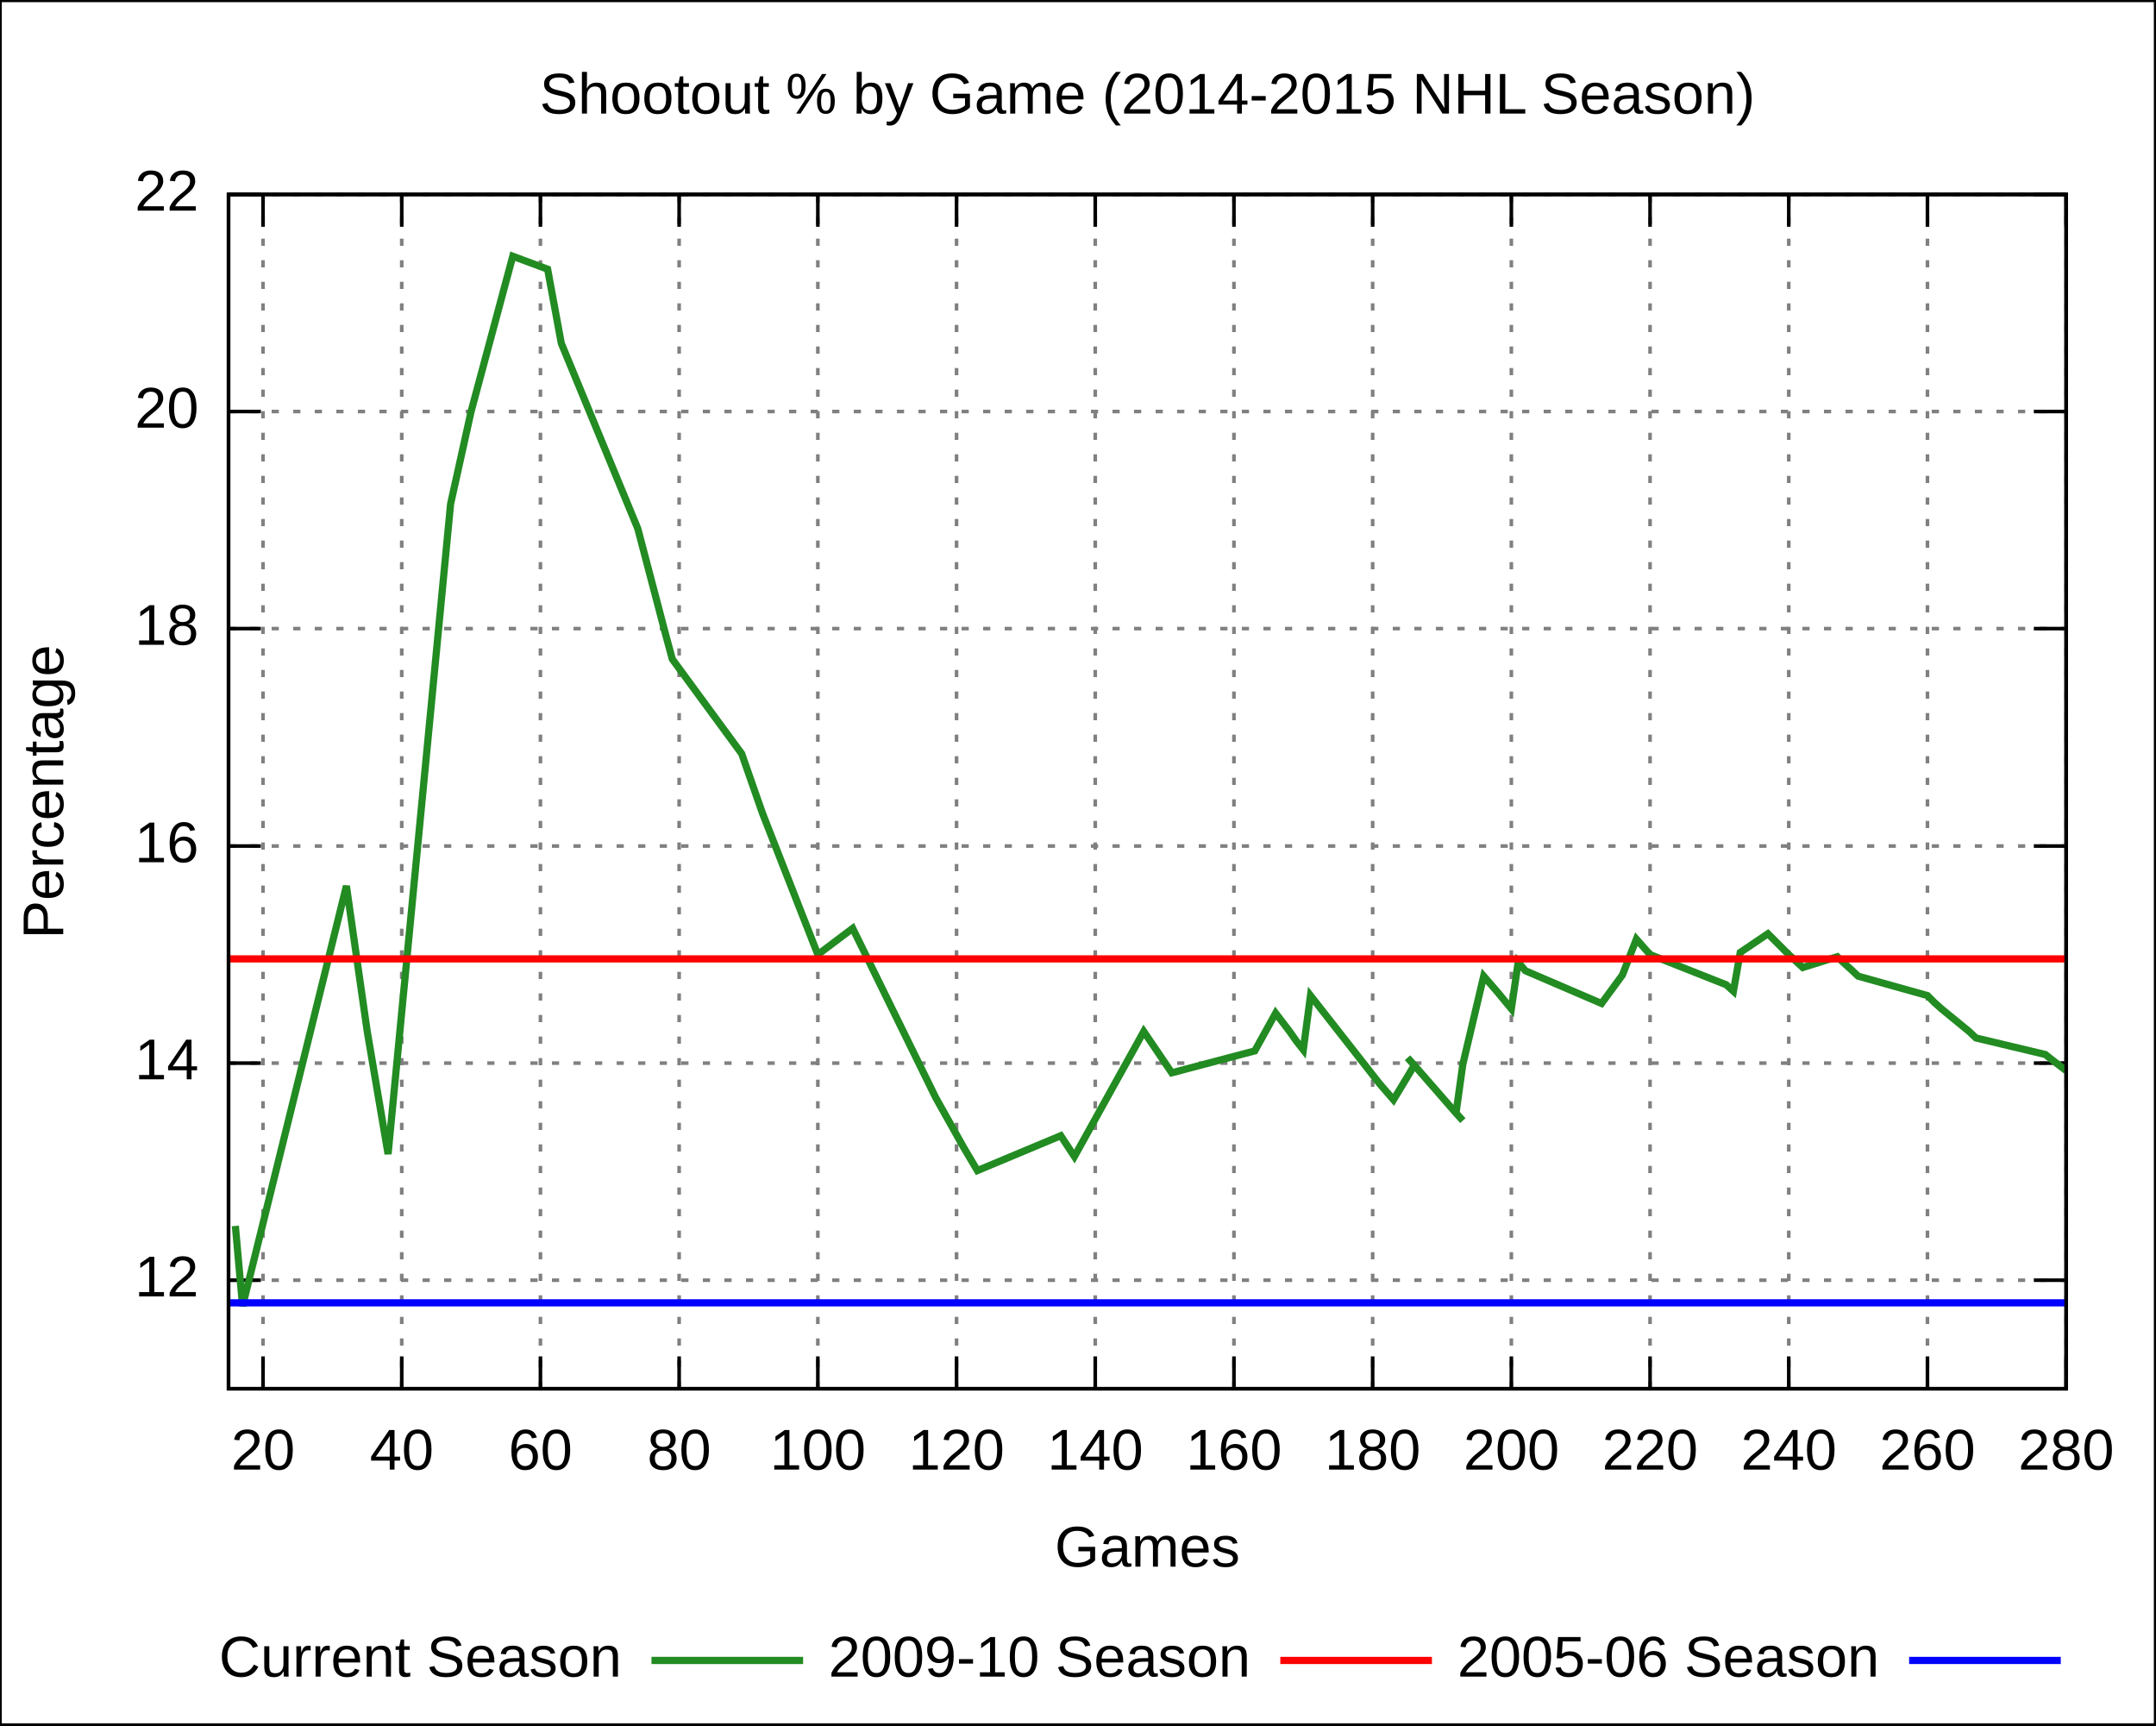
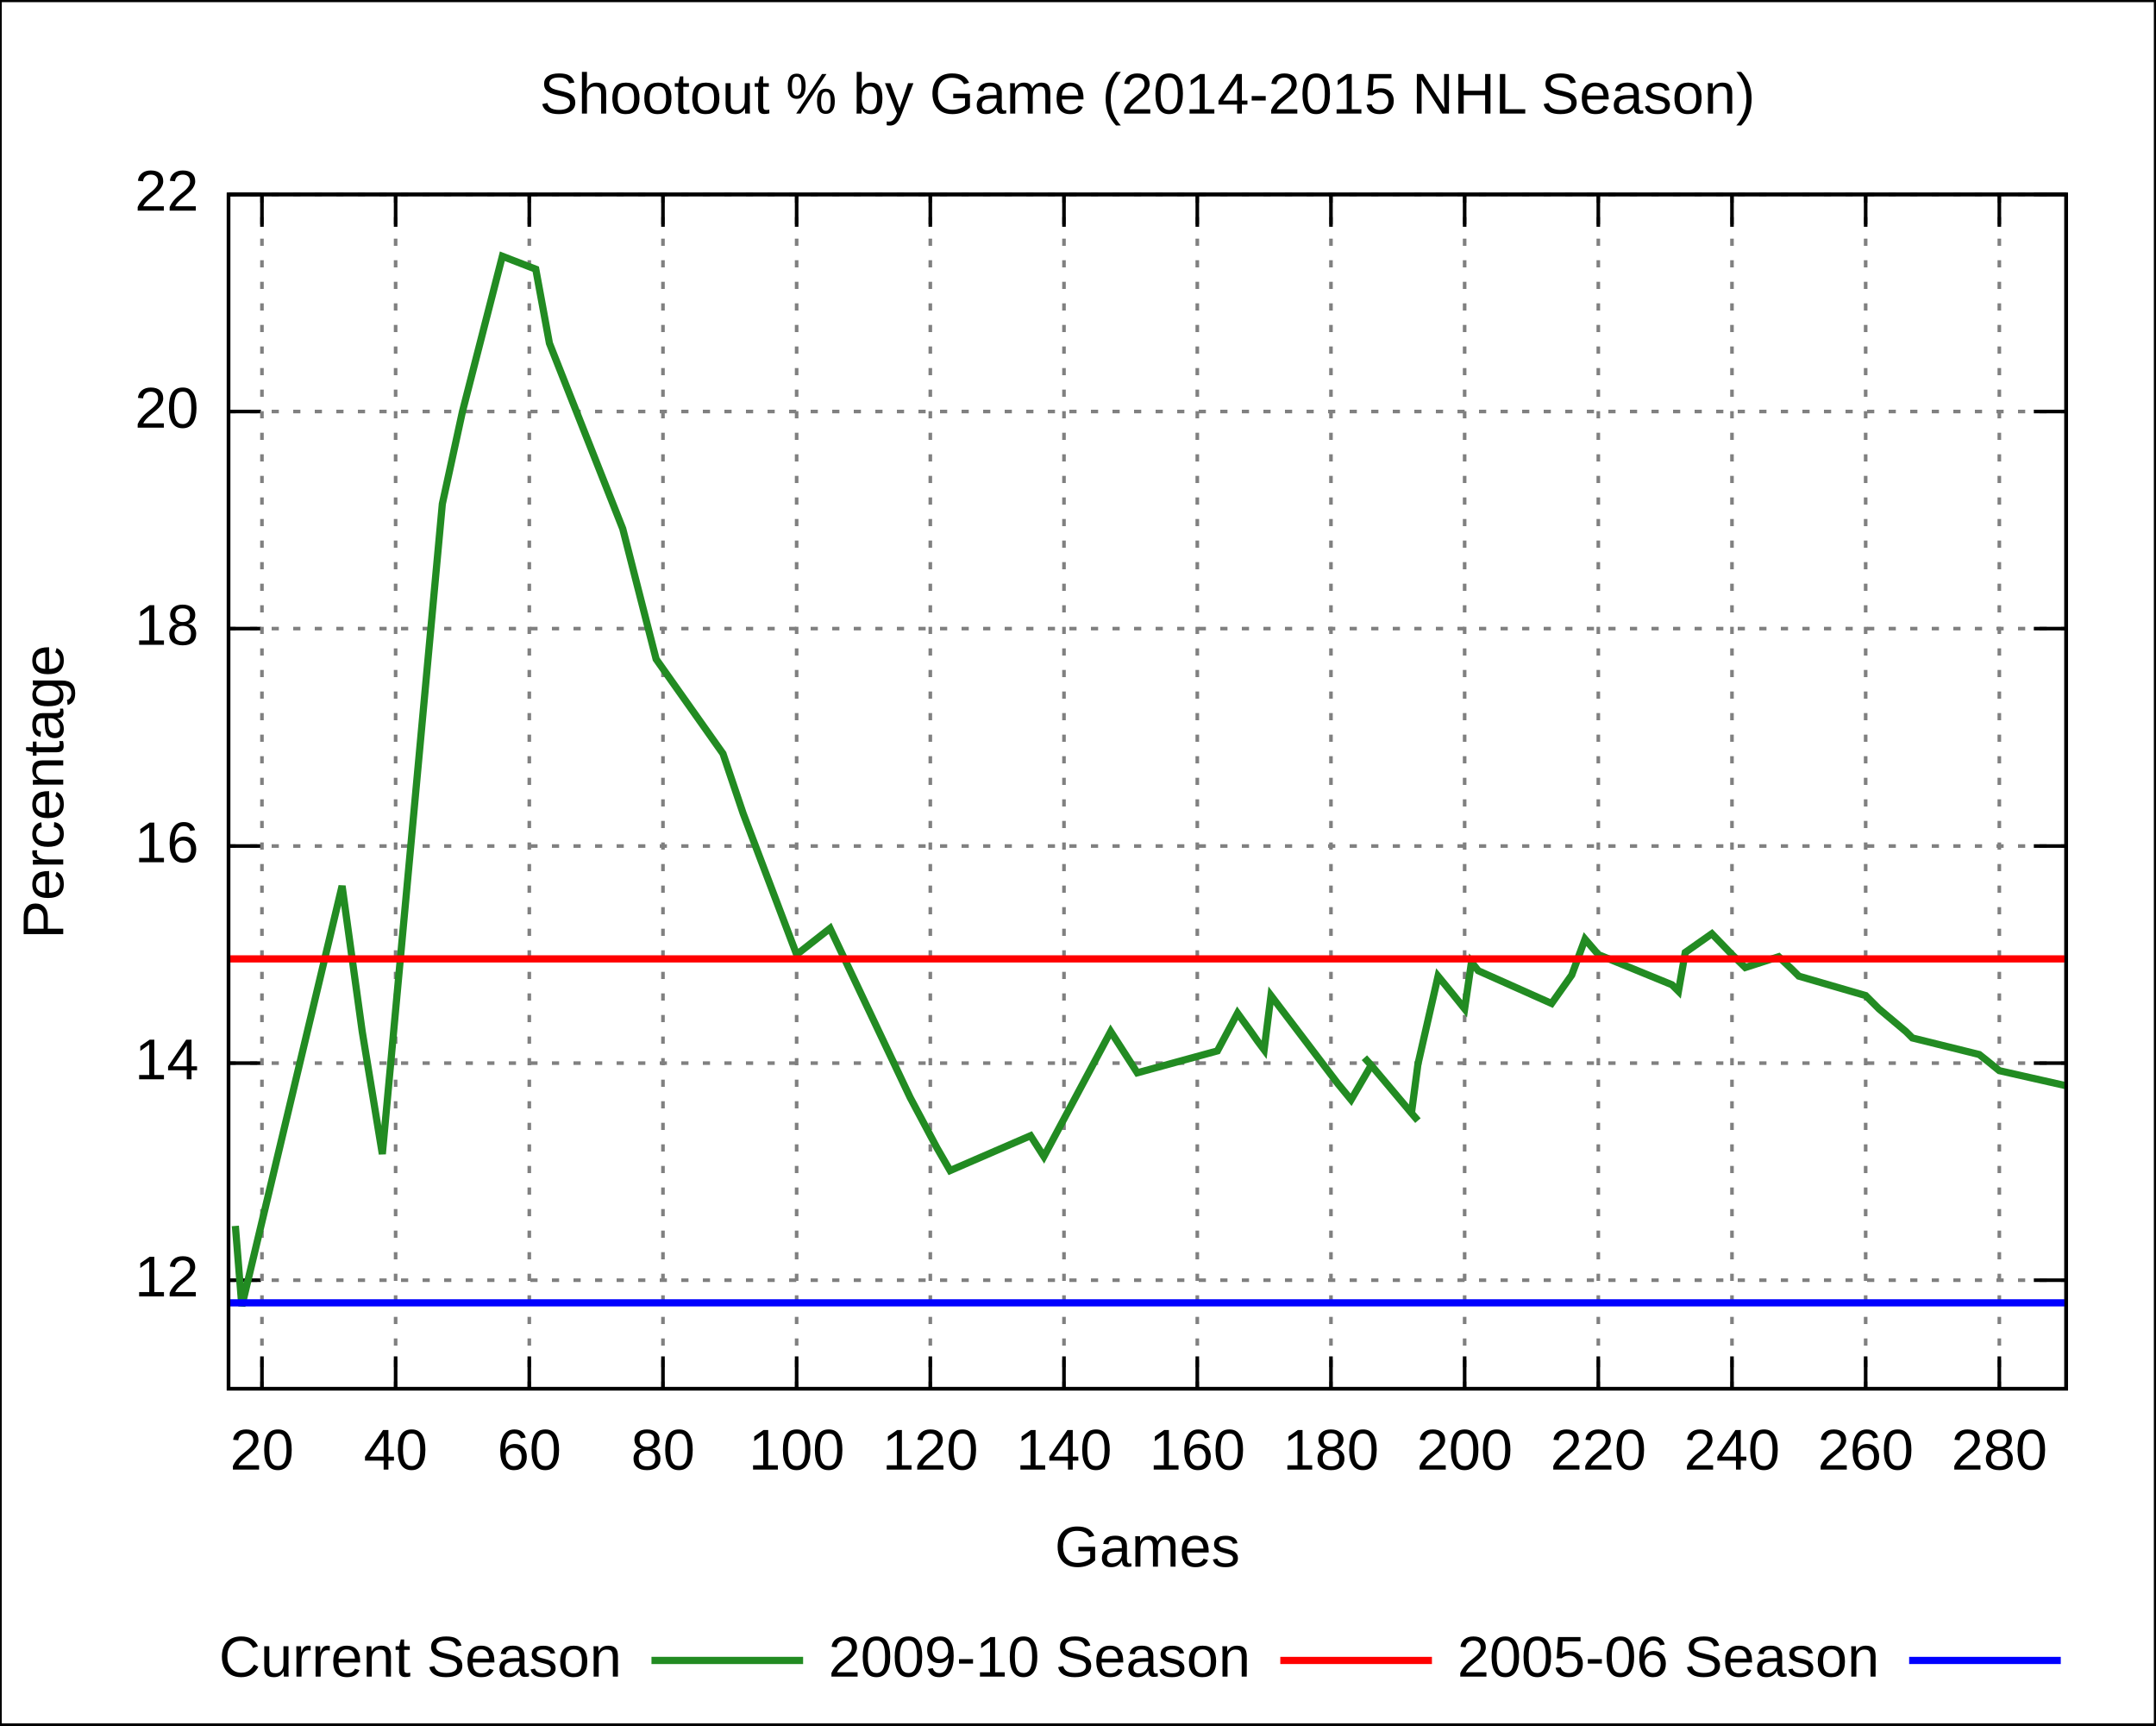
<svg xmlns="http://www.w3.org/2000/svg" xmlns:xlink="http://www.w3.org/1999/xlink" width="600" height="480" viewBox="0 0 600 480">
  <g id="gnuplot_canvas">
    <rect x="0" y="0" width="600" height="480" fill="none" />
    <defs>
      <circle id="gpDot" r="0.5" stroke-width="0.5" />
      <path id="gpPt0" stroke-width="0.222" stroke="currentColor" d="M-1,0 h2 M0,-1 v2" />
      <path id="gpPt1" stroke-width="0.222" stroke="currentColor" d="M-1,-1 L1,1 M1,-1 L-1,1" />
      <path id="gpPt2" stroke-width="0.222" stroke="currentColor" d="M-1,0 L1,0 M0,-1 L0,1 M-1,-1 L1,1 M-1,1 L1,-1" />
      <rect id="gpPt3" stroke-width="0.222" stroke="currentColor" x="-1" y="-1" width="2" height="2" />
      <rect id="gpPt4" stroke-width="0.222" stroke="currentColor" fill="currentColor" x="-1" y="-1" width="2" height="2" />
      <circle id="gpPt5" stroke-width="0.222" stroke="currentColor" cx="0" cy="0" r="1" />
      <use xlink:href="#gpPt5" id="gpPt6" fill="currentColor" stroke="none" />
      <path id="gpPt7" stroke-width="0.222" stroke="currentColor" d="M0,-1.33 L-1.33,0.67 L1.33,0.67 z" />
      <use xlink:href="#gpPt7" id="gpPt8" fill="currentColor" stroke="none" />
      <use xlink:href="#gpPt7" id="gpPt9" stroke="currentColor" transform="rotate(180)" />
      <use xlink:href="#gpPt9" id="gpPt10" fill="currentColor" stroke="none" />
      <use xlink:href="#gpPt3" id="gpPt11" stroke="currentColor" transform="rotate(45)" />
      <use xlink:href="#gpPt11" id="gpPt12" fill="currentColor" stroke="none" />
    </defs>
    <g style="fill:none; color:white; stroke:currentColor; stroke-width:1.00; stroke-linecap:butt; stroke-linejoin:miter">
</g>
    <g style="fill:none; color:black; stroke:currentColor; stroke-width:1.00; stroke-linecap:butt; stroke-linejoin:miter">
      <g style="stroke:none; shape-rendering:crispEdges">
        <polygon fill="rgb(255, 255, 255)" points="0.0,480.0 599.9,480.0 599.9,0.1 0.0,0.1 " />
      </g>
      <path stroke="black" d="M0.0,480.0 L0.0,0.1 L599.9,0.1 L599.9,480.0 L0.0,480.0  " />
    </g>
    <g style="fill:none; color:gray; stroke:currentColor; stroke-width:1.00; stroke-linecap:butt; stroke-linejoin:miter">
      <path stroke="gray" stroke-dasharray=" 2,4" class="gridline" d="M63.6,356.2 L575.0,356.2  " />
    </g>
    <g style="fill:none; color:black; stroke:currentColor; stroke-width:1.00; stroke-linecap:butt; stroke-linejoin:miter">
      <path stroke="black" d="M63.6,356.2 L72.6,356.2 M575.0,356.2 L566.0,356.2  " />
      <g transform="translate(55.3,360.7)" style="stroke:none; fill:black; font-family:Arial; font-size:12.00pt; text-anchor:end">
        <text> 12</text>
      </g>
    </g>
    <g style="fill:none; color:gray; stroke:currentColor; stroke-width:1.00; stroke-linecap:butt; stroke-linejoin:miter">
      <path stroke="gray" stroke-dasharray=" 2,4" class="gridline" d="M63.6,295.8 L575.0,295.8  " />
    </g>
    <g style="fill:none; color:black; stroke:currentColor; stroke-width:1.00; stroke-linecap:butt; stroke-linejoin:miter">
      <path stroke="black" d="M63.6,295.8 L72.6,295.8 M575.0,295.8 L566.0,295.8  " />
      <g transform="translate(55.3,300.3)" style="stroke:none; fill:black; font-family:Arial; font-size:12.00pt; text-anchor:end">
        <text> 14</text>
      </g>
    </g>
    <g style="fill:none; color:gray; stroke:currentColor; stroke-width:1.00; stroke-linecap:butt; stroke-linejoin:miter">
      <path stroke="gray" stroke-dasharray=" 2,4" class="gridline" d="M63.6,235.4 L575.0,235.4  " />
    </g>
    <g style="fill:none; color:black; stroke:currentColor; stroke-width:1.00; stroke-linecap:butt; stroke-linejoin:miter">
      <path stroke="black" d="M63.6,235.4 L72.6,235.4 M575.0,235.4 L566.0,235.4  " />
      <g transform="translate(55.3,239.9)" style="stroke:none; fill:black; font-family:Arial; font-size:12.00pt; text-anchor:end">
        <text> 16</text>
      </g>
    </g>
    <g style="fill:none; color:gray; stroke:currentColor; stroke-width:1.00; stroke-linecap:butt; stroke-linejoin:miter">
      <path stroke="gray" stroke-dasharray=" 2,4" class="gridline" d="M63.6,174.9 L575.0,174.9  " />
    </g>
    <g style="fill:none; color:black; stroke:currentColor; stroke-width:1.00; stroke-linecap:butt; stroke-linejoin:miter">
      <path stroke="black" d="M63.6,174.9 L72.6,174.9 M575.0,174.9 L566.0,174.9  " />
      <g transform="translate(55.3,179.4)" style="stroke:none; fill:black; font-family:Arial; font-size:12.00pt; text-anchor:end">
        <text> 18</text>
      </g>
    </g>
    <g style="fill:none; color:gray; stroke:currentColor; stroke-width:1.00; stroke-linecap:butt; stroke-linejoin:miter">
      <path stroke="gray" stroke-dasharray=" 2,4" class="gridline" d="M63.6,114.5 L575.0,114.5  " />
    </g>
    <g style="fill:none; color:black; stroke:currentColor; stroke-width:1.00; stroke-linecap:butt; stroke-linejoin:miter">
      <path stroke="black" d="M63.6,114.5 L72.6,114.5 M575.0,114.5 L566.0,114.5  " />
      <g transform="translate(55.3,119.0)" style="stroke:none; fill:black; font-family:Arial; font-size:12.00pt; text-anchor:end">
        <text> 20</text>
      </g>
    </g>
    <g style="fill:none; color:gray; stroke:currentColor; stroke-width:1.00; stroke-linecap:butt; stroke-linejoin:miter">
      <path stroke="gray" stroke-dasharray=" 2,4" class="gridline" d="M63.6,54.1 L575.0,54.1  " />
    </g>
    <g style="fill:none; color:black; stroke:currentColor; stroke-width:1.00; stroke-linecap:butt; stroke-linejoin:miter">
      <path stroke="black" d="M63.6,54.1 L72.6,54.1 M575.0,54.1 L566.0,54.1  " />
      <g transform="translate(55.3,58.6)" style="stroke:none; fill:black; font-family:Arial; font-size:12.00pt; text-anchor:end">
        <text> 22</text>
      </g>
    </g>
    <g style="fill:none; color:gray; stroke:currentColor; stroke-width:1.00; stroke-linecap:butt; stroke-linejoin:miter">
-       <path stroke="gray" stroke-dasharray=" 2,4" class="gridline" d="M73.2,386.4 L73.2,54.1  " />
-     </g>
-     <g style="fill:none; color:black; stroke:currentColor; stroke-width:1.00; stroke-linecap:butt; stroke-linejoin:miter">
-       <path stroke="black" d="M73.2,386.4 L73.2,377.4 M73.2,54.1 L73.2,63.1  " />
-       <g transform="translate(73.2,408.9)" style="stroke:none; fill:black; font-family:Arial; font-size:12.00pt; text-anchor:middle">
+       <path stroke="gray" stroke-dasharray=" 2,4" class="gridline" d="M72.9,386.4 L72.9,54.1  " />
+     </g>
+     <g style="fill:none; color:black; stroke:currentColor; stroke-width:1.00; stroke-linecap:butt; stroke-linejoin:miter">
+       <path stroke="black" d="M72.9,386.4 L72.9,377.4 M72.9,54.1 L72.9,63.1  " />
+       <g transform="translate(72.9,408.9)" style="stroke:none; fill:black; font-family:Arial; font-size:12.00pt; text-anchor:middle">
        <text> 20</text>
      </g>
    </g>
    <g style="fill:none; color:gray; stroke:currentColor; stroke-width:1.00; stroke-linecap:butt; stroke-linejoin:miter">
-       <path stroke="gray" stroke-dasharray=" 2,4" class="gridline" d="M111.8,386.4 L111.8,54.1  " />
-     </g>
-     <g style="fill:none; color:black; stroke:currentColor; stroke-width:1.00; stroke-linecap:butt; stroke-linejoin:miter">
-       <path stroke="black" d="M111.8,386.4 L111.8,377.4 M111.8,54.1 L111.8,63.1  " />
-       <g transform="translate(111.8,408.9)" style="stroke:none; fill:black; font-family:Arial; font-size:12.00pt; text-anchor:middle">
+       <path stroke="gray" stroke-dasharray=" 2,4" class="gridline" d="M110.1,386.4 L110.1,54.1  " />
+     </g>
+     <g style="fill:none; color:black; stroke:currentColor; stroke-width:1.00; stroke-linecap:butt; stroke-linejoin:miter">
+       <path stroke="black" d="M110.1,386.4 L110.1,377.4 M110.1,54.1 L110.1,63.1  " />
+       <g transform="translate(110.1,408.9)" style="stroke:none; fill:black; font-family:Arial; font-size:12.00pt; text-anchor:middle">
        <text> 40</text>
      </g>
    </g>
    <g style="fill:none; color:gray; stroke:currentColor; stroke-width:1.00; stroke-linecap:butt; stroke-linejoin:miter">
-       <path stroke="gray" stroke-dasharray=" 2,4" class="gridline" d="M150.4,386.4 L150.4,54.1  " />
-     </g>
-     <g style="fill:none; color:black; stroke:currentColor; stroke-width:1.00; stroke-linecap:butt; stroke-linejoin:miter">
-       <path stroke="black" d="M150.4,386.4 L150.4,377.4 M150.4,54.1 L150.4,63.1  " />
-       <g transform="translate(150.4,408.9)" style="stroke:none; fill:black; font-family:Arial; font-size:12.00pt; text-anchor:middle">
+       <path stroke="gray" stroke-dasharray=" 2,4" class="gridline" d="M147.3,386.4 L147.3,54.1  " />
+     </g>
+     <g style="fill:none; color:black; stroke:currentColor; stroke-width:1.00; stroke-linecap:butt; stroke-linejoin:miter">
+       <path stroke="black" d="M147.3,386.4 L147.3,377.4 M147.3,54.1 L147.3,63.1  " />
+       <g transform="translate(147.3,408.9)" style="stroke:none; fill:black; font-family:Arial; font-size:12.00pt; text-anchor:middle">
        <text> 60</text>
      </g>
    </g>
    <g style="fill:none; color:gray; stroke:currentColor; stroke-width:1.00; stroke-linecap:butt; stroke-linejoin:miter">
-       <path stroke="gray" stroke-dasharray=" 2,4" class="gridline" d="M189.0,386.4 L189.0,54.1  " />
-     </g>
-     <g style="fill:none; color:black; stroke:currentColor; stroke-width:1.00; stroke-linecap:butt; stroke-linejoin:miter">
-       <path stroke="black" d="M189.0,386.4 L189.0,377.4 M189.0,54.1 L189.0,63.1  " />
-       <g transform="translate(189.0,408.9)" style="stroke:none; fill:black; font-family:Arial; font-size:12.00pt; text-anchor:middle">
+       <path stroke="gray" stroke-dasharray=" 2,4" class="gridline" d="M184.5,386.4 L184.5,54.1  " />
+     </g>
+     <g style="fill:none; color:black; stroke:currentColor; stroke-width:1.00; stroke-linecap:butt; stroke-linejoin:miter">
+       <path stroke="black" d="M184.5,386.4 L184.5,377.4 M184.5,54.1 L184.5,63.1  " />
+       <g transform="translate(184.5,408.9)" style="stroke:none; fill:black; font-family:Arial; font-size:12.00pt; text-anchor:middle">
        <text> 80</text>
      </g>
    </g>
    <g style="fill:none; color:gray; stroke:currentColor; stroke-width:1.00; stroke-linecap:butt; stroke-linejoin:miter">
-       <path stroke="gray" stroke-dasharray=" 2,4" class="gridline" d="M227.6,386.4 L227.6,54.1  " />
-     </g>
-     <g style="fill:none; color:black; stroke:currentColor; stroke-width:1.00; stroke-linecap:butt; stroke-linejoin:miter">
-       <path stroke="black" d="M227.6,386.4 L227.6,377.4 M227.6,54.1 L227.6,63.1  " />
-       <g transform="translate(227.6,408.9)" style="stroke:none; fill:black; font-family:Arial; font-size:12.00pt; text-anchor:middle">
+       <path stroke="gray" stroke-dasharray=" 2,4" class="gridline" d="M221.7,386.4 L221.7,54.1  " />
+     </g>
+     <g style="fill:none; color:black; stroke:currentColor; stroke-width:1.00; stroke-linecap:butt; stroke-linejoin:miter">
+       <path stroke="black" d="M221.7,386.4 L221.7,377.4 M221.7,54.1 L221.7,63.1  " />
+       <g transform="translate(221.7,408.9)" style="stroke:none; fill:black; font-family:Arial; font-size:12.00pt; text-anchor:middle">
        <text> 100</text>
      </g>
    </g>
    <g style="fill:none; color:gray; stroke:currentColor; stroke-width:1.00; stroke-linecap:butt; stroke-linejoin:miter">
-       <path stroke="gray" stroke-dasharray=" 2,4" class="gridline" d="M266.2,386.4 L266.2,54.1  " />
-     </g>
-     <g style="fill:none; color:black; stroke:currentColor; stroke-width:1.00; stroke-linecap:butt; stroke-linejoin:miter">
-       <path stroke="black" d="M266.2,386.4 L266.2,377.4 M266.2,54.1 L266.2,63.1  " />
-       <g transform="translate(266.2,408.9)" style="stroke:none; fill:black; font-family:Arial; font-size:12.00pt; text-anchor:middle">
+       <path stroke="gray" stroke-dasharray=" 2,4" class="gridline" d="M258.9,386.4 L258.9,54.1  " />
+     </g>
+     <g style="fill:none; color:black; stroke:currentColor; stroke-width:1.00; stroke-linecap:butt; stroke-linejoin:miter">
+       <path stroke="black" d="M258.9,386.4 L258.9,377.4 M258.9,54.1 L258.9,63.1  " />
+       <g transform="translate(258.9,408.9)" style="stroke:none; fill:black; font-family:Arial; font-size:12.00pt; text-anchor:middle">
        <text> 120</text>
      </g>
    </g>
    <g style="fill:none; color:gray; stroke:currentColor; stroke-width:1.00; stroke-linecap:butt; stroke-linejoin:miter">
-       <path stroke="gray" stroke-dasharray=" 2,4" class="gridline" d="M304.8,386.4 L304.8,54.1  " />
-     </g>
-     <g style="fill:none; color:black; stroke:currentColor; stroke-width:1.00; stroke-linecap:butt; stroke-linejoin:miter">
-       <path stroke="black" d="M304.8,386.4 L304.8,377.4 M304.8,54.1 L304.8,63.1  " />
-       <g transform="translate(304.8,408.9)" style="stroke:none; fill:black; font-family:Arial; font-size:12.00pt; text-anchor:middle">
+       <path stroke="gray" stroke-dasharray=" 2,4" class="gridline" d="M296.1,386.4 L296.1,54.1  " />
+     </g>
+     <g style="fill:none; color:black; stroke:currentColor; stroke-width:1.00; stroke-linecap:butt; stroke-linejoin:miter">
+       <path stroke="black" d="M296.1,386.4 L296.1,377.4 M296.1,54.1 L296.1,63.1  " />
+       <g transform="translate(296.1,408.9)" style="stroke:none; fill:black; font-family:Arial; font-size:12.00pt; text-anchor:middle">
        <text> 140</text>
      </g>
    </g>
    <g style="fill:none; color:gray; stroke:currentColor; stroke-width:1.00; stroke-linecap:butt; stroke-linejoin:miter">
-       <path stroke="gray" stroke-dasharray=" 2,4" class="gridline" d="M343.4,386.4 L343.4,54.1  " />
-     </g>
-     <g style="fill:none; color:black; stroke:currentColor; stroke-width:1.00; stroke-linecap:butt; stroke-linejoin:miter">
-       <path stroke="black" d="M343.4,386.4 L343.4,377.4 M343.4,54.1 L343.4,63.1  " />
-       <g transform="translate(343.4,408.9)" style="stroke:none; fill:black; font-family:Arial; font-size:12.00pt; text-anchor:middle">
+       <path stroke="gray" stroke-dasharray=" 2,4" class="gridline" d="M333.2,386.4 L333.2,54.1  " />
+     </g>
+     <g style="fill:none; color:black; stroke:currentColor; stroke-width:1.00; stroke-linecap:butt; stroke-linejoin:miter">
+       <path stroke="black" d="M333.2,386.4 L333.2,377.4 M333.2,54.1 L333.2,63.1  " />
+       <g transform="translate(333.2,408.9)" style="stroke:none; fill:black; font-family:Arial; font-size:12.00pt; text-anchor:middle">
        <text> 160</text>
      </g>
    </g>
    <g style="fill:none; color:gray; stroke:currentColor; stroke-width:1.00; stroke-linecap:butt; stroke-linejoin:miter">
-       <path stroke="gray" stroke-dasharray=" 2,4" class="gridline" d="M382.0,386.4 L382.0,54.1  " />
-     </g>
-     <g style="fill:none; color:black; stroke:currentColor; stroke-width:1.00; stroke-linecap:butt; stroke-linejoin:miter">
-       <path stroke="black" d="M382.0,386.4 L382.0,377.4 M382.0,54.1 L382.0,63.1  " />
-       <g transform="translate(382.0,408.9)" style="stroke:none; fill:black; font-family:Arial; font-size:12.00pt; text-anchor:middle">
+       <path stroke="gray" stroke-dasharray=" 2,4" class="gridline" d="M370.4,386.4 L370.4,54.1  " />
+     </g>
+     <g style="fill:none; color:black; stroke:currentColor; stroke-width:1.00; stroke-linecap:butt; stroke-linejoin:miter">
+       <path stroke="black" d="M370.4,386.4 L370.4,377.4 M370.4,54.1 L370.4,63.1  " />
+       <g transform="translate(370.4,408.9)" style="stroke:none; fill:black; font-family:Arial; font-size:12.00pt; text-anchor:middle">
        <text> 180</text>
      </g>
    </g>
    <g style="fill:none; color:gray; stroke:currentColor; stroke-width:1.00; stroke-linecap:butt; stroke-linejoin:miter">
-       <path stroke="gray" stroke-dasharray=" 2,4" class="gridline" d="M420.6,386.4 L420.6,54.1  " />
-     </g>
-     <g style="fill:none; color:black; stroke:currentColor; stroke-width:1.00; stroke-linecap:butt; stroke-linejoin:miter">
-       <path stroke="black" d="M420.6,386.4 L420.6,377.4 M420.6,54.1 L420.6,63.1  " />
-       <g transform="translate(420.6,408.9)" style="stroke:none; fill:black; font-family:Arial; font-size:12.00pt; text-anchor:middle">
+       <path stroke="gray" stroke-dasharray=" 2,4" class="gridline" d="M407.6,386.4 L407.6,54.1  " />
+     </g>
+     <g style="fill:none; color:black; stroke:currentColor; stroke-width:1.00; stroke-linecap:butt; stroke-linejoin:miter">
+       <path stroke="black" d="M407.6,386.4 L407.6,377.4 M407.6,54.1 L407.6,63.1  " />
+       <g transform="translate(407.6,408.9)" style="stroke:none; fill:black; font-family:Arial; font-size:12.00pt; text-anchor:middle">
        <text> 200</text>
      </g>
    </g>
    <g style="fill:none; color:gray; stroke:currentColor; stroke-width:1.00; stroke-linecap:butt; stroke-linejoin:miter">
-       <path stroke="gray" stroke-dasharray=" 2,4" class="gridline" d="M459.2,386.4 L459.2,54.1  " />
-     </g>
-     <g style="fill:none; color:black; stroke:currentColor; stroke-width:1.00; stroke-linecap:butt; stroke-linejoin:miter">
-       <path stroke="black" d="M459.2,386.4 L459.2,377.4 M459.2,54.1 L459.2,63.1  " />
-       <g transform="translate(459.2,408.9)" style="stroke:none; fill:black; font-family:Arial; font-size:12.00pt; text-anchor:middle">
+       <path stroke="gray" stroke-dasharray=" 2,4" class="gridline" d="M444.8,386.4 L444.8,54.1  " />
+     </g>
+     <g style="fill:none; color:black; stroke:currentColor; stroke-width:1.00; stroke-linecap:butt; stroke-linejoin:miter">
+       <path stroke="black" d="M444.8,386.4 L444.8,377.4 M444.8,54.1 L444.8,63.1  " />
+       <g transform="translate(444.8,408.9)" style="stroke:none; fill:black; font-family:Arial; font-size:12.00pt; text-anchor:middle">
        <text> 220</text>
      </g>
    </g>
    <g style="fill:none; color:gray; stroke:currentColor; stroke-width:1.00; stroke-linecap:butt; stroke-linejoin:miter">
-       <path stroke="gray" stroke-dasharray=" 2,4" class="gridline" d="M497.8,386.4 L497.8,54.1  " />
-     </g>
-     <g style="fill:none; color:black; stroke:currentColor; stroke-width:1.00; stroke-linecap:butt; stroke-linejoin:miter">
-       <path stroke="black" d="M497.8,386.4 L497.8,377.4 M497.8,54.1 L497.8,63.1  " />
-       <g transform="translate(497.8,408.9)" style="stroke:none; fill:black; font-family:Arial; font-size:12.00pt; text-anchor:middle">
+       <path stroke="gray" stroke-dasharray=" 2,4" class="gridline" d="M482.0,386.4 L482.0,54.1  " />
+     </g>
+     <g style="fill:none; color:black; stroke:currentColor; stroke-width:1.00; stroke-linecap:butt; stroke-linejoin:miter">
+       <path stroke="black" d="M482.0,386.4 L482.0,377.4 M482.0,54.1 L482.0,63.1  " />
+       <g transform="translate(482.0,408.9)" style="stroke:none; fill:black; font-family:Arial; font-size:12.00pt; text-anchor:middle">
        <text> 240</text>
      </g>
    </g>
    <g style="fill:none; color:gray; stroke:currentColor; stroke-width:1.00; stroke-linecap:butt; stroke-linejoin:miter">
-       <path stroke="gray" stroke-dasharray=" 2,4" class="gridline" d="M536.4,386.4 L536.4,54.1  " />
-     </g>
-     <g style="fill:none; color:black; stroke:currentColor; stroke-width:1.00; stroke-linecap:butt; stroke-linejoin:miter">
-       <path stroke="black" d="M536.4,386.4 L536.4,377.4 M536.4,54.1 L536.4,63.1  " />
-       <g transform="translate(536.4,408.9)" style="stroke:none; fill:black; font-family:Arial; font-size:12.00pt; text-anchor:middle">
+       <path stroke="gray" stroke-dasharray=" 2,4" class="gridline" d="M519.2,386.4 L519.2,54.1  " />
+     </g>
+     <g style="fill:none; color:black; stroke:currentColor; stroke-width:1.00; stroke-linecap:butt; stroke-linejoin:miter">
+       <path stroke="black" d="M519.2,386.4 L519.2,377.4 M519.2,54.1 L519.2,63.1  " />
+       <g transform="translate(519.2,408.9)" style="stroke:none; fill:black; font-family:Arial; font-size:12.00pt; text-anchor:middle">
        <text> 260</text>
      </g>
    </g>
    <g style="fill:none; color:gray; stroke:currentColor; stroke-width:1.00; stroke-linecap:butt; stroke-linejoin:miter">
-       <path stroke="gray" stroke-dasharray=" 2,4" class="gridline" d="M575.0,386.4 L575.0,54.1  " />
-     </g>
-     <g style="fill:none; color:black; stroke:currentColor; stroke-width:1.00; stroke-linecap:butt; stroke-linejoin:miter">
-       <path stroke="black" d="M575.0,386.4 L575.0,377.4 M575.0,54.1 L575.0,63.1  " />
-       <g transform="translate(575.0,408.9)" style="stroke:none; fill:black; font-family:Arial; font-size:12.00pt; text-anchor:middle">
+       <path stroke="gray" stroke-dasharray=" 2,4" class="gridline" d="M556.4,386.4 L556.4,54.1  " />
+     </g>
+     <g style="fill:none; color:black; stroke:currentColor; stroke-width:1.00; stroke-linecap:butt; stroke-linejoin:miter">
+       <path stroke="black" d="M556.4,386.4 L556.4,377.4 M556.4,54.1 L556.4,63.1  " />
+       <g transform="translate(556.4,408.9)" style="stroke:none; fill:black; font-family:Arial; font-size:12.00pt; text-anchor:middle">
        <text> 280</text>
      </g>
      <path stroke="black" d="M63.6,54.1 L63.6,386.4 L575.0,386.4 L575.0,54.1 L63.6,54.1 Z  " />
      <g transform="translate(17.6,220.3) rotate(270)" style="stroke:none; fill:black; font-family:Arial; font-size:12.00pt; text-anchor:middle">
        <text>Percentage</text>
      </g>
      <g transform="translate(319.3,435.9)" style="stroke:none; fill:black; font-family:Arial; font-size:12.00pt; text-anchor:middle">
        <text>Games</text>
      </g>
      <g transform="translate(319.3,31.6)" style="stroke:none; fill:black; font-family:Arial; font-size:12.00pt; text-anchor:middle">
        <text>Shootout % by Game (2014-2015 NHL Season)</text>
      </g>
    </g>
    <g id="gnuplot_plot_1">
      <g style="fill:none; color:white; stroke:black; stroke-width:2.00; stroke-linecap:butt; stroke-linejoin:miter">
</g>
      <g style="fill:none; color:red; stroke:currentColor; stroke-width:2.00; stroke-linecap:butt; stroke-linejoin:miter">
        <g transform="translate(173.0,466.5)" style="stroke:none; fill:black; font-family:Arial; font-size:12.00pt; text-anchor:end">
          <text>Current Season</text>
        </g>
-         <path stroke="rgb( 34, 139,  34)" d="M181.3,462.0 L223.5,462.0 M65.5,341.1 L67.5,363.4 L96.4,246.5 L102.2,287.0 L108.0,321.1 L125.4,140.2    L131.1,114.5 L142.7,71.3 L152.4,74.9 L156.2,95.5 L177.5,147.1 L185.2,176.4 L187.1,183.4 L206.4,209.7    L212.2,226.3 L227.6,265.6 L237.3,258.3 L260.4,305.4 L268.2,319.3 L272.0,325.7 L295.2,316.0 L299.0,321.8    L318.3,287.0 L326.1,298.5 L349.2,292.4 L355.0,281.9 L358.9,287.0 L360.8,289.7 L362.7,292.1 L364.7,277.0    L383.9,301.5 L387.8,306.0 L393.6,296.4 L391.7,294.3 L393.6,296.4 L405.2,309.7 L407.1,311.8 L405.2,309.7    L407.1,296.1 L412.9,271.6 L416.8,276.1 L420.6,280.7 L422.5,267.7 L424.5,270.1 L445.7,279.2 L451.5,271.3    L455.4,261.3 L459.2,265.6 L480.4,274.0 L482.4,275.8 L484.3,265.0 L492.0,259.8 L497.8,265.6 L501.7,269.2    L511.3,266.2 L513.2,268.0 L515.2,269.8 L517.1,271.6 L536.4,277.0 L538.3,278.9 L540.3,280.7 L548.0,287.0    L549.9,288.8 L569.2,293.4 L571.1,294.9 L575.0,297.9  " />
+         <path stroke="rgb( 34, 139,  34)" d="M181.3,462.0 L223.5,462.0 M65.5,341.1 L67.3,363.4 L95.2,246.5 L100.8,287.0 L106.4,321.1 L123.1,140.2    L128.7,114.5 L139.8,71.3 L149.1,74.9 L152.9,95.5 L173.3,147.1 L180.8,176.4 L182.6,183.4 L201.2,209.7    L206.8,226.3 L221.7,265.6 L231.0,258.3 L253.3,305.4 L260.7,319.3 L264.4,325.7 L286.8,316.0 L290.5,321.8    L309.1,287.0 L316.5,298.5 L338.8,292.4 L344.4,281.9 L348.1,287.0 L350.0,289.7 L351.8,292.1 L353.7,277.0    L372.3,301.5 L376.0,306.0 L381.6,296.4 L379.7,294.3 L381.6,296.4 L392.8,309.7 L394.6,311.8 L392.8,309.7    L394.6,296.1 L400.2,271.6 L403.9,276.1 L407.6,280.7 L409.5,267.7 L411.4,270.1 L431.8,279.2 L437.4,271.3    L441.1,261.3 L444.8,265.6 L465.3,274.0 L467.1,275.8 L469.0,265.0 L476.4,259.8 L482.0,265.6 L485.7,269.2    L495.0,266.2 L496.9,268.0 L498.8,269.8 L500.6,271.6 L519.2,277.0 L521.1,278.9 L522.9,280.7 L530.4,287.0    L532.2,288.8 L550.8,293.4 L552.7,294.9 L556.4,297.9 L575.0,302.1  " />
      </g>
    </g>
    <g id="gnuplot_plot_2">
      <g style="fill:none; color:green; stroke:currentColor; stroke-width:2.00; stroke-linecap:butt; stroke-linejoin:miter">
        <g transform="translate(348.0,466.5)" style="stroke:none; fill:black; font-family:Arial; font-size:12.00pt; text-anchor:end">
          <text>2009-10 Season</text>
        </g>
        <path stroke="rgb(255,   0,   0)" d="M356.3,462.0 L398.5,462.0 M63.6,266.8 L68.8,266.8 L73.9,266.8 L79.1,266.8 L84.3,266.8 L89.4,266.8    L94.6,266.8 L99.8,266.8 L104.9,266.8 L110.1,266.8 L115.3,266.8 L120.4,266.8 L125.6,266.8 L130.8,266.8    L135.9,266.8 L141.1,266.8 L146.3,266.8 L151.4,266.8 L156.6,266.8 L161.7,266.8 L166.9,266.8 L172.1,266.8    L177.2,266.8 L182.4,266.8 L187.6,266.8 L192.7,266.8 L197.9,266.8 L203.1,266.8 L208.2,266.8 L213.4,266.8    L218.6,266.8 L223.7,266.8 L228.9,266.8 L234.1,266.8 L239.2,266.8 L244.4,266.8 L249.6,266.8 L254.7,266.8    L259.9,266.8 L265.1,266.8 L270.2,266.8 L275.4,266.8 L280.6,266.8 L285.7,266.8 L290.9,266.8 L296.1,266.8    L301.2,266.8 L306.4,266.8 L311.6,266.8 L316.7,266.8 L321.9,266.8 L327.0,266.8 L332.2,266.8 L337.4,266.8    L342.5,266.8 L347.7,266.8 L352.9,266.8 L358.0,266.8 L363.2,266.8 L368.4,266.8 L373.5,266.8 L378.7,266.8    L383.9,266.8 L389.0,266.8 L394.2,266.8 L399.4,266.8 L404.5,266.8 L409.7,266.8 L414.9,266.8 L420.0,266.8    L425.2,266.8 L430.4,266.8 L435.5,266.8 L440.7,266.8 L445.9,266.8 L451.0,266.8 L456.2,266.8 L461.4,266.8    L466.5,266.8 L471.7,266.8 L476.9,266.8 L482.0,266.8 L487.2,266.8 L492.3,266.8 L497.5,266.8 L502.7,266.8    L507.8,266.8 L513.0,266.8 L518.2,266.8 L523.3,266.8 L528.5,266.8 L533.7,266.8 L538.8,266.8 L544.0,266.8    L549.2,266.8 L554.3,266.8 L559.5,266.8 L564.7,266.8 L569.8,266.8 L575.0,266.8  " />
      </g>
    </g>
    <g id="gnuplot_plot_3">
      <g style="fill:none; color:blue; stroke:currentColor; stroke-width:2.00; stroke-linecap:butt; stroke-linejoin:miter">
        <g transform="translate(523.0,466.5)" style="stroke:none; fill:black; font-family:Arial; font-size:12.00pt; text-anchor:end">
          <text>2005-06 Season</text>
        </g>
        <path stroke="rgb(  0,   0, 255)" d="M531.3,462.0 L573.5,462.0 M63.6,362.5 L68.8,362.5 L73.9,362.5 L79.1,362.5 L84.3,362.5 L89.4,362.5    L94.6,362.5 L99.8,362.5 L104.9,362.5 L110.1,362.5 L115.3,362.5 L120.4,362.5 L125.6,362.5 L130.8,362.5    L135.9,362.5 L141.1,362.5 L146.3,362.5 L151.4,362.5 L156.6,362.5 L161.7,362.5 L166.9,362.5 L172.1,362.5    L177.2,362.5 L182.4,362.5 L187.6,362.5 L192.7,362.5 L197.9,362.5 L203.1,362.5 L208.2,362.5 L213.4,362.5    L218.6,362.5 L223.7,362.5 L228.9,362.5 L234.1,362.5 L239.2,362.5 L244.4,362.5 L249.6,362.5 L254.7,362.5    L259.9,362.5 L265.1,362.5 L270.2,362.5 L275.4,362.5 L280.6,362.5 L285.7,362.5 L290.9,362.5 L296.1,362.5    L301.2,362.5 L306.4,362.5 L311.6,362.5 L316.7,362.5 L321.9,362.5 L327.0,362.5 L332.2,362.5 L337.4,362.5    L342.5,362.5 L347.7,362.5 L352.9,362.5 L358.0,362.5 L363.2,362.5 L368.4,362.5 L373.5,362.5 L378.7,362.5    L383.9,362.5 L389.0,362.5 L394.2,362.5 L399.4,362.5 L404.5,362.5 L409.7,362.5 L414.9,362.5 L420.0,362.5    L425.2,362.5 L430.4,362.5 L435.5,362.5 L440.7,362.5 L445.9,362.5 L451.0,362.5 L456.2,362.5 L461.4,362.5    L466.5,362.5 L471.7,362.5 L476.9,362.5 L482.0,362.5 L487.2,362.5 L492.3,362.5 L497.5,362.5 L502.7,362.5    L507.8,362.5 L513.0,362.5 L518.2,362.5 L523.3,362.5 L528.5,362.5 L533.7,362.5 L538.8,362.5 L544.0,362.5    L549.2,362.5 L554.3,362.5 L559.5,362.5 L564.7,362.5 L569.8,362.5 L575.0,362.5  " />
      </g>
    </g>
    <g style="fill:none; color:white; stroke:rgb(  0,   0, 255); stroke-width:1.00; stroke-linecap:butt; stroke-linejoin:miter">
</g>
    <g style="fill:none; color:black; stroke:currentColor; stroke-width:1.00; stroke-linecap:butt; stroke-linejoin:miter">
      <path stroke="black" d="M63.6,54.1 L63.6,386.4 L575.0,386.4 L575.0,54.1 L63.6,54.1 Z  " />
    </g>
  </g>
</svg>
